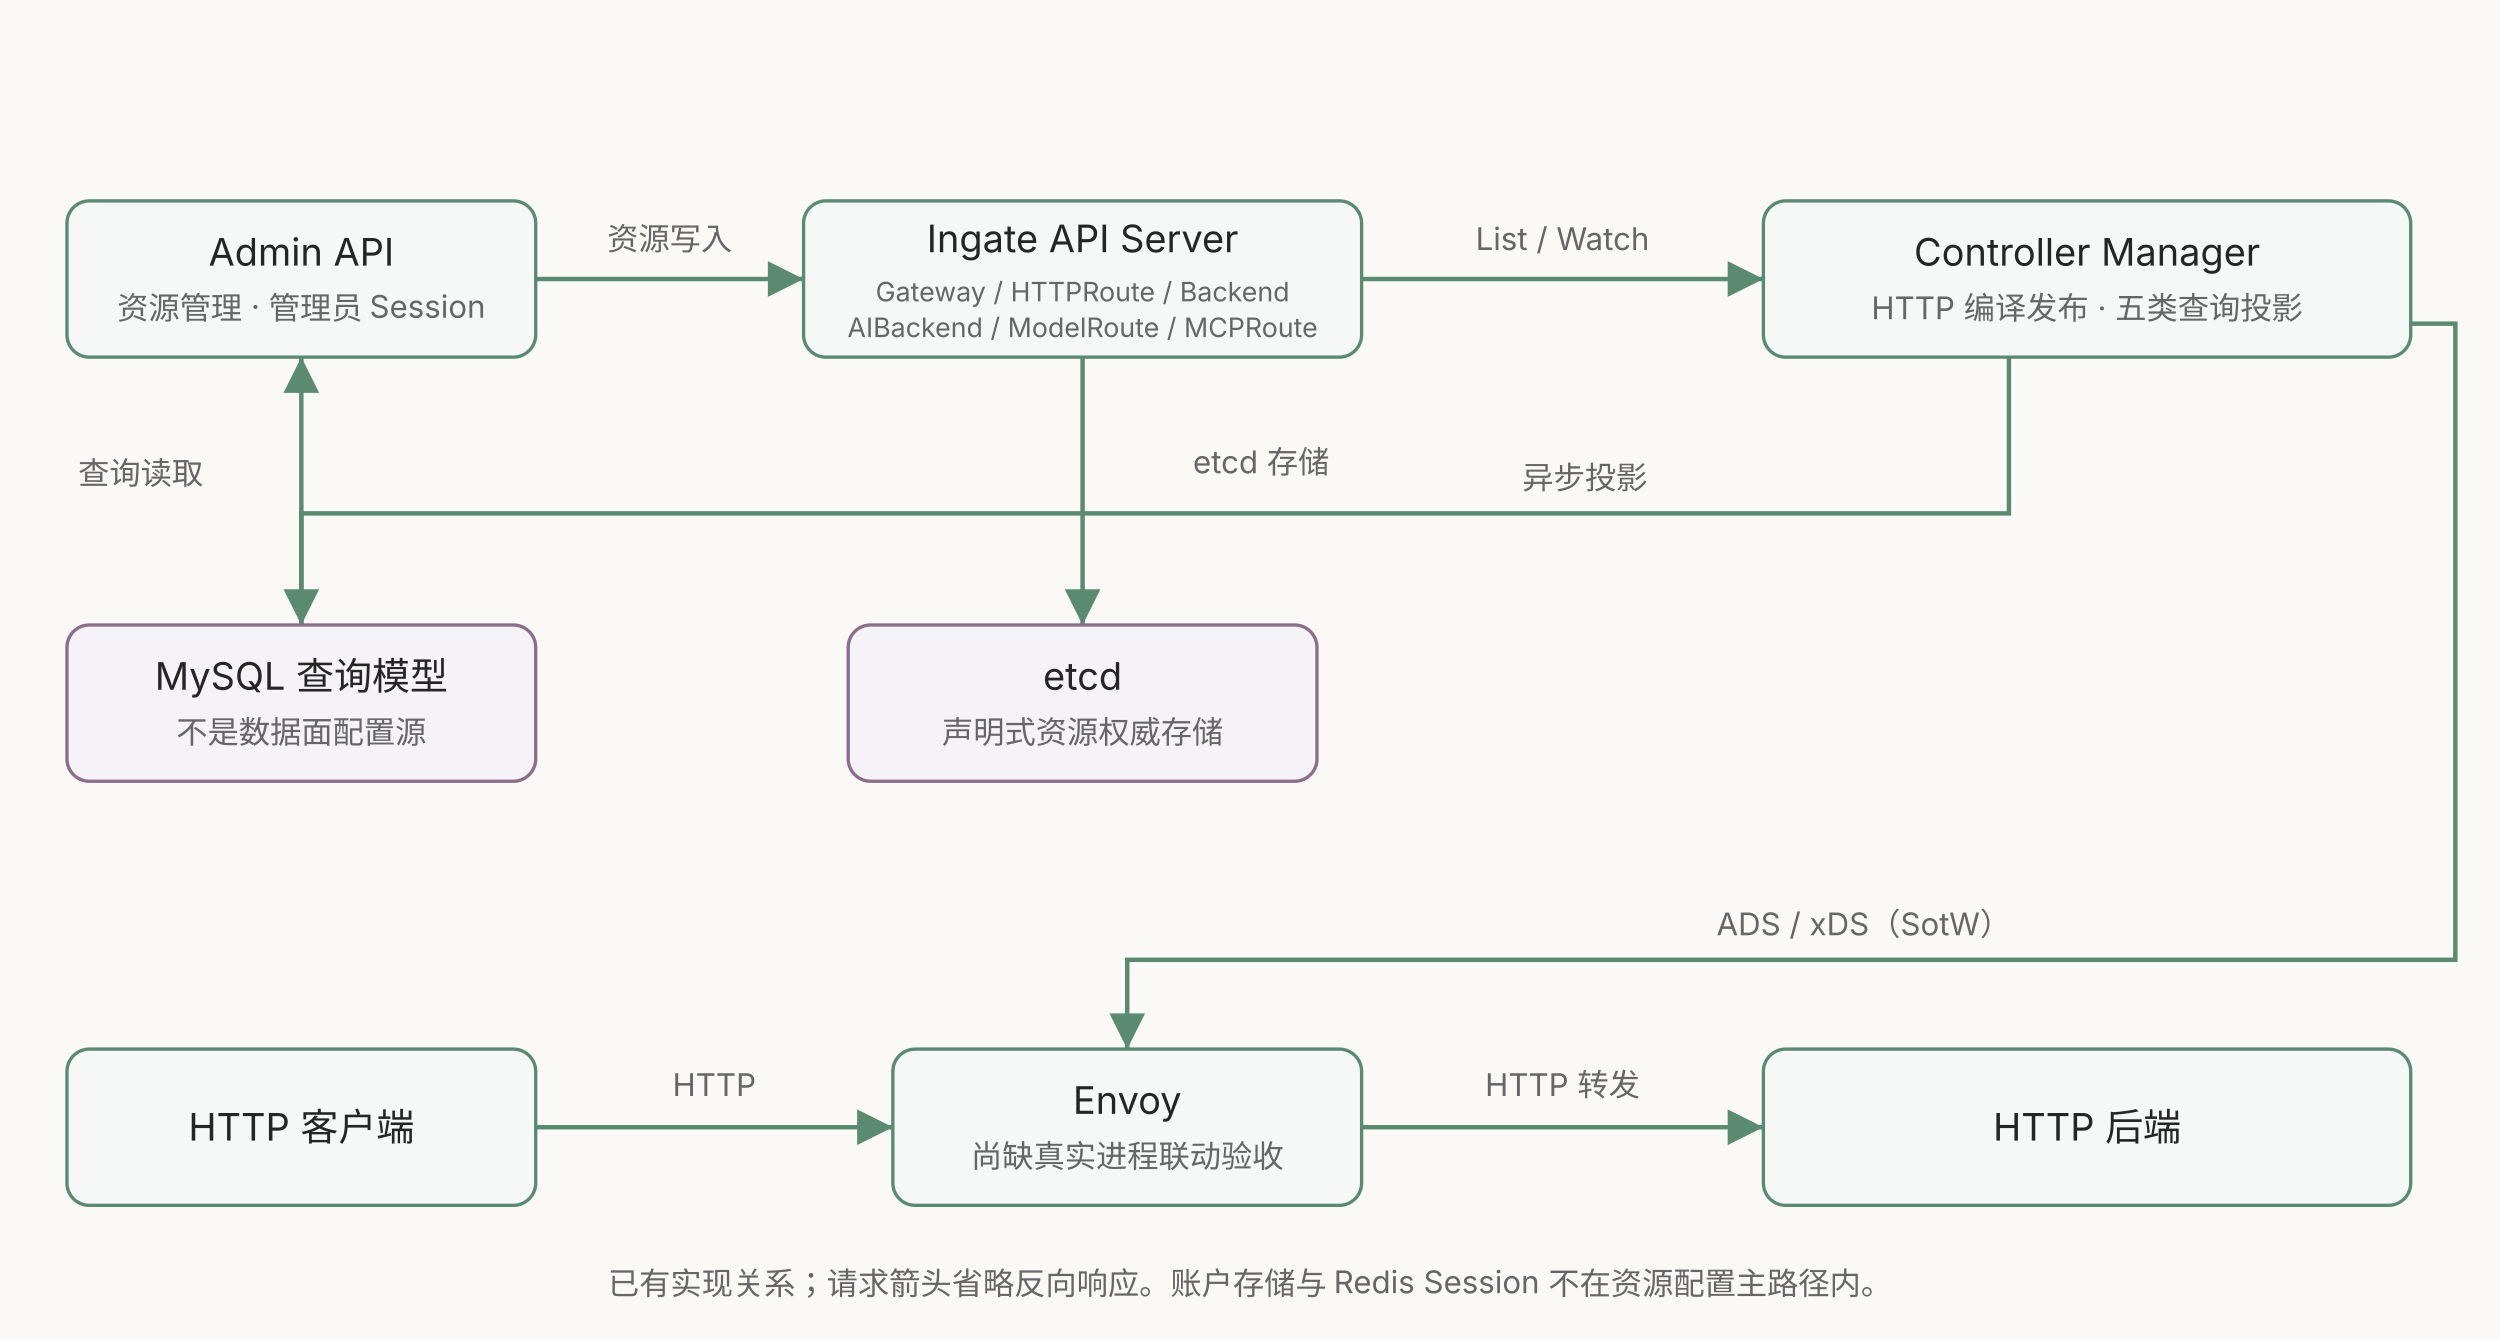
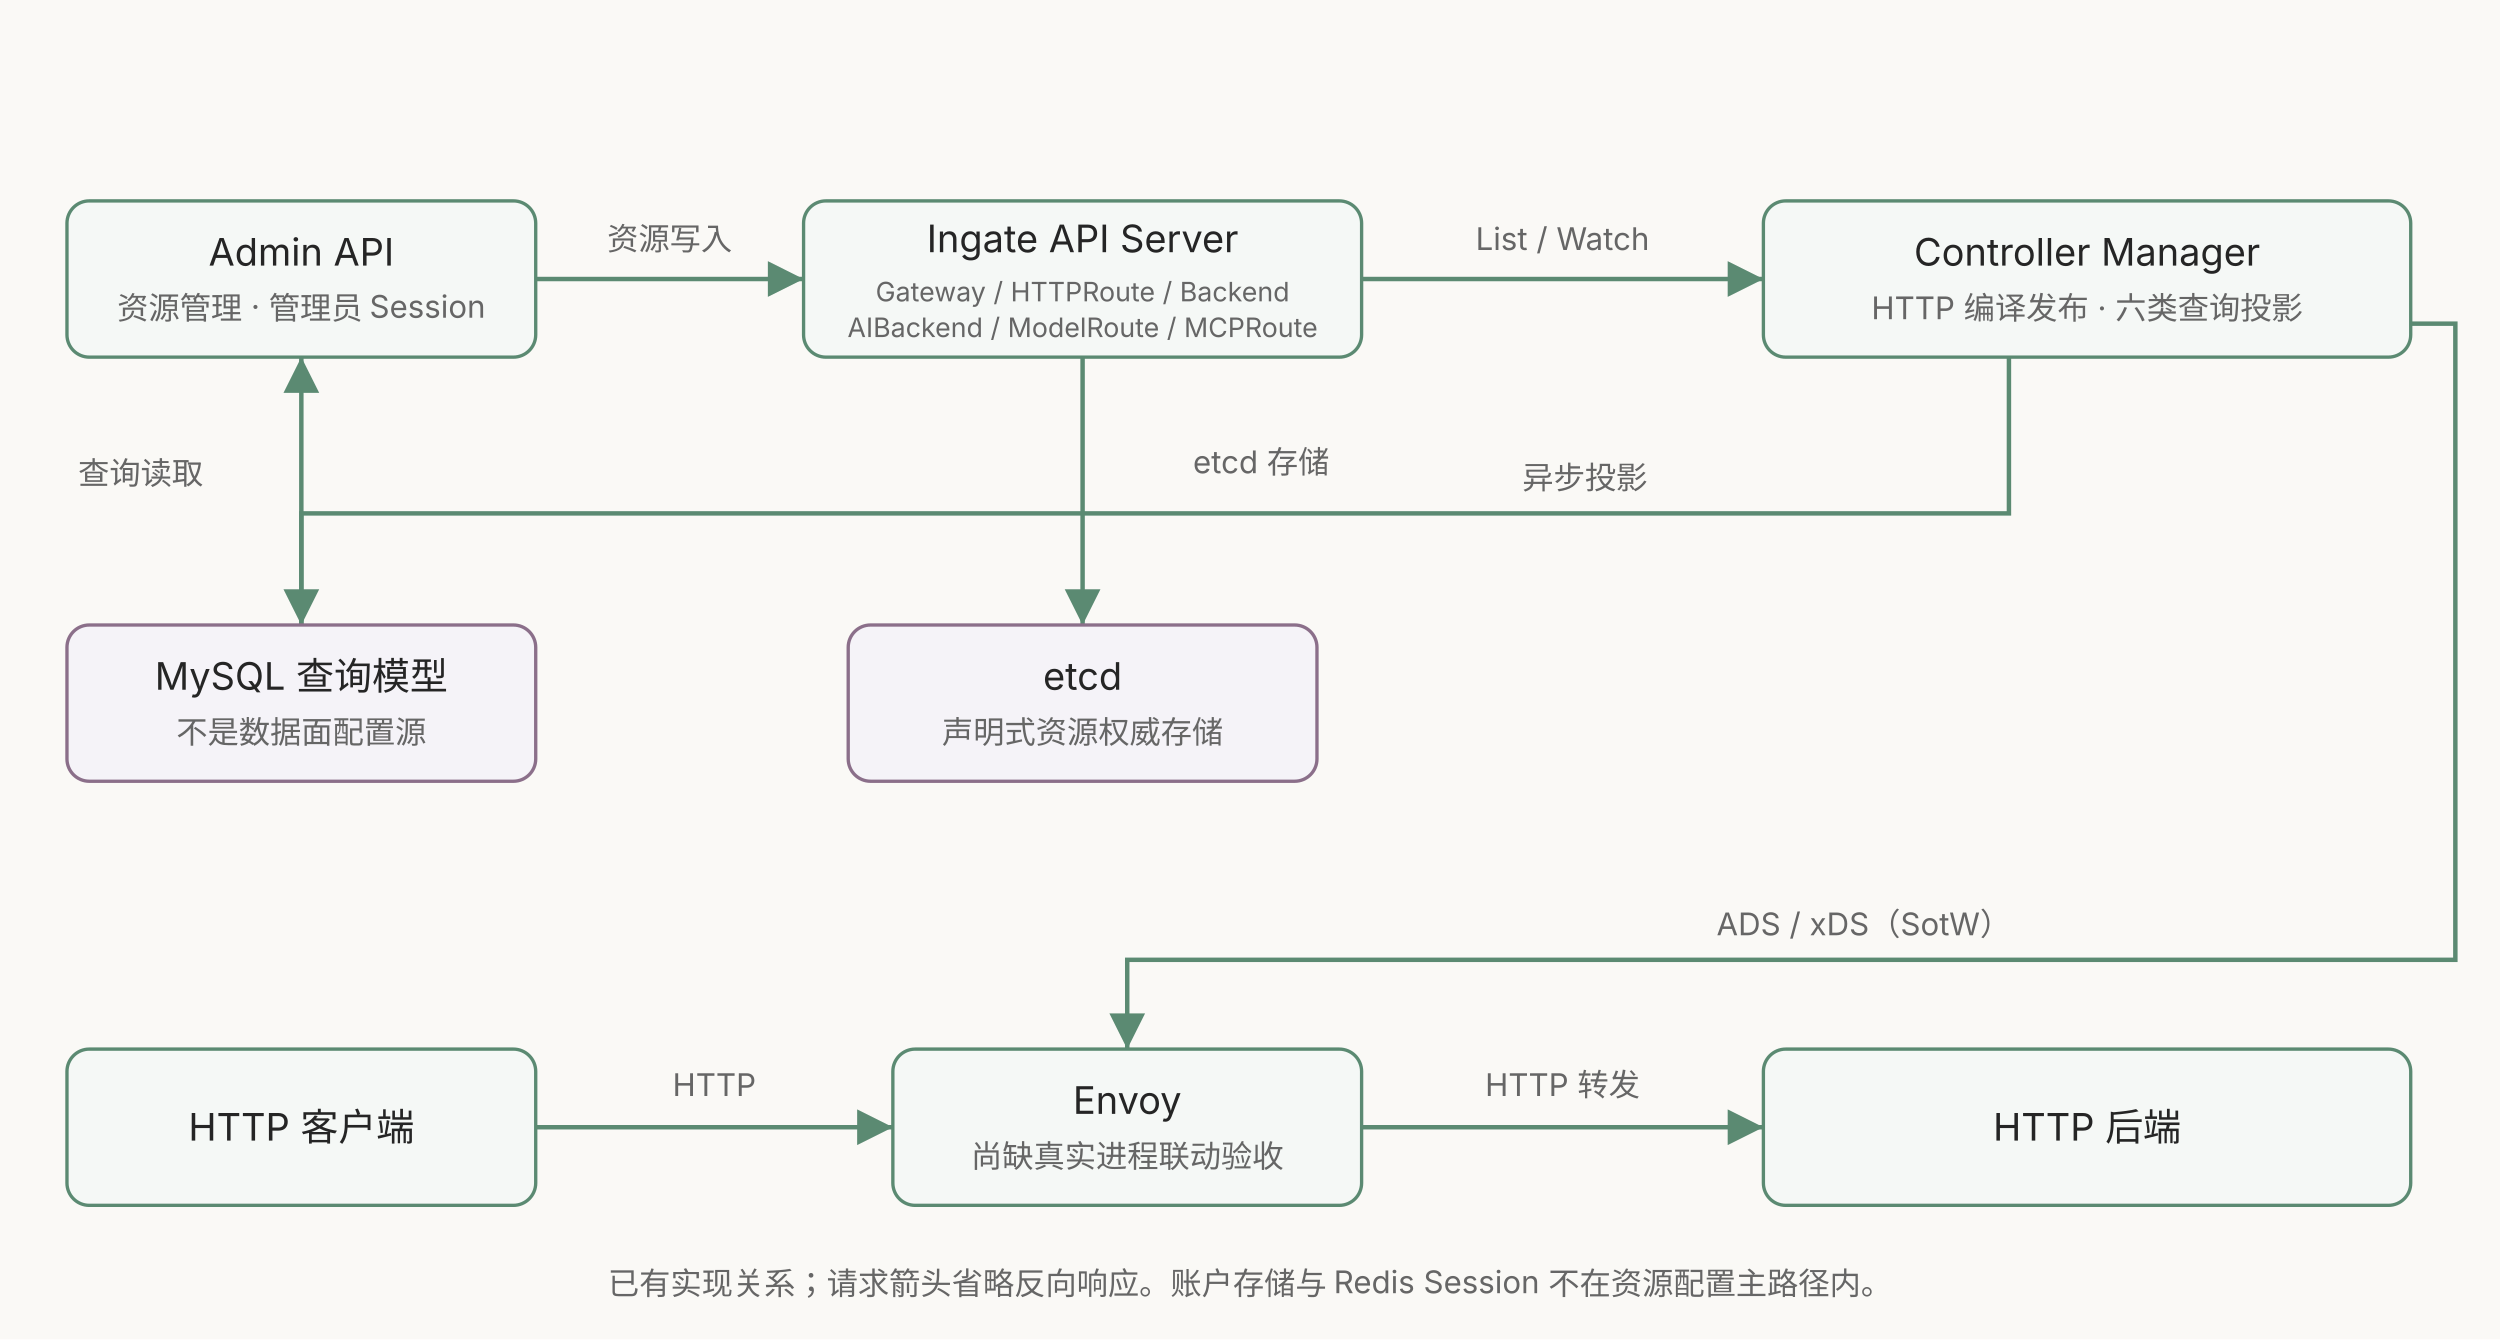
<svg xmlns="http://www.w3.org/2000/svg" viewBox="0 0 1120 600" role="img" aria-labelledby="title desc">
  <defs>
    <marker id="arrow" markerWidth="8" markerHeight="8" refX="8" refY="4" orient="auto">
      <path d="M0 0 L8 4 L0 8Z" fill="#5B8A72" />
    </marker>
  </defs>
  <style>text{font-family:Inter,"PingFang SC","Microsoft YaHei",sans-serif;fill:#252525;font-size:17px;text-anchor:middle}.note{font-size:14px;fill:#666}.edge{fill:none;stroke:#5B8A72;stroke-width:2;marker-end:url(#arrow)}.box{fill:#F5F8F6;stroke:#5B8A72;stroke-width:1.5}.store{fill:#F5F3F8;stroke:#8B6F8A;stroke-width:1.5}</style>
  <rect width="100%" height="100%" fill="#FAF9F6" />
  <g class="edge">
    <path marker-end="url(#arrow)" d="M240 125 H360" />
    <path marker-end="url(#arrow)" d="M610 125 H790" />
    <path marker-end="url(#arrow)" d="M485 160 V280" />
    <path marker-end="url(#arrow)" d="M900 160 V230 H135 V280" />
    <path marker-end="url(#arrow)" d="M135 280 V160" />
    <path marker-end="url(#arrow)" d="M1080 145 H1100 V430 H505 V470" />
    <path marker-end="url(#arrow)" d="M240 505 H400" />
    <path marker-end="url(#arrow)" d="M610 505 H790" />
  </g>
  <g>
    <text x="300" y="112" class="note">资源写入</text>
    <text x="700" y="112" class="note">List / Watch</text>
    <text x="565" y="212" class="note">etcd 存储</text>
    <text x="710" y="219" class="note">异步投影</text>
    <text x="63" y="217" class="note">查询读取</text>
    <text x="835" y="419" class="note">ADS / xDS（SotW）</text>
    <text x="320" y="491" class="note">HTTP</text>
    <text x="700" y="491" class="note">HTTP 转发</text>
    <rect class="box" x="30" y="90" width="210" height="70" rx="10" />
    <text x="135" y="119">Admin API</text>
    <text x="135" y="143" class="note">资源管理 · 管理员 Session</text>
    <rect class="box" x="360" y="90" width="250" height="70" rx="10" />
    <text x="485" y="113">Ingate API Server</text>
    <text x="485" y="135" class="note" style="font-size:12px">Gateway / HTTPRoute / Backend</text>
    <text x="485" y="151" class="note" style="font-size:12px">AIBackend / ModelRoute / MCPRoute</text>
    <rect class="box" x="790" y="90" width="290" height="70" rx="10" />
    <text x="935" y="119">Controller Manager</text>
-     <text x="935" y="143" class="note">HTTP 编译发布 · 五类查询投影</text>
+     <text x="935" y="143" class="note">HTTP 编译发布 · 六类查询投影</text>
    <rect class="store" x="30" y="280" width="210" height="70" rx="10" />
    <text x="135" y="309">MySQL 查询模型</text>
    <text x="135" y="333" class="note">不是数据面配置源</text>
    <rect class="store" x="380" y="280" width="210" height="70" rx="10" />
    <text x="485" y="309">etcd</text>
    <text x="485" y="333" class="note">声明式资源权威存储</text>
    <rect class="box" x="30" y="470" width="210" height="70" rx="10" />
    <text x="135" y="511">HTTP 客户端</text>
    <rect class="box" x="400" y="470" width="210" height="70" rx="10" />
    <text x="505" y="499">Envoy</text>
    <text x="505" y="523" class="note">尚缺真实进程联动验收</text>
    <rect class="box" x="790" y="470" width="290" height="70" rx="10" />
    <text x="935" y="511">HTTP 后端</text>
    <text x="560" y="580" class="note">已有实现关系；请求箭头省略反向响应。账户存储与 Redis Session 不在资源配置主路径内。</text>
  </g>
</svg>
